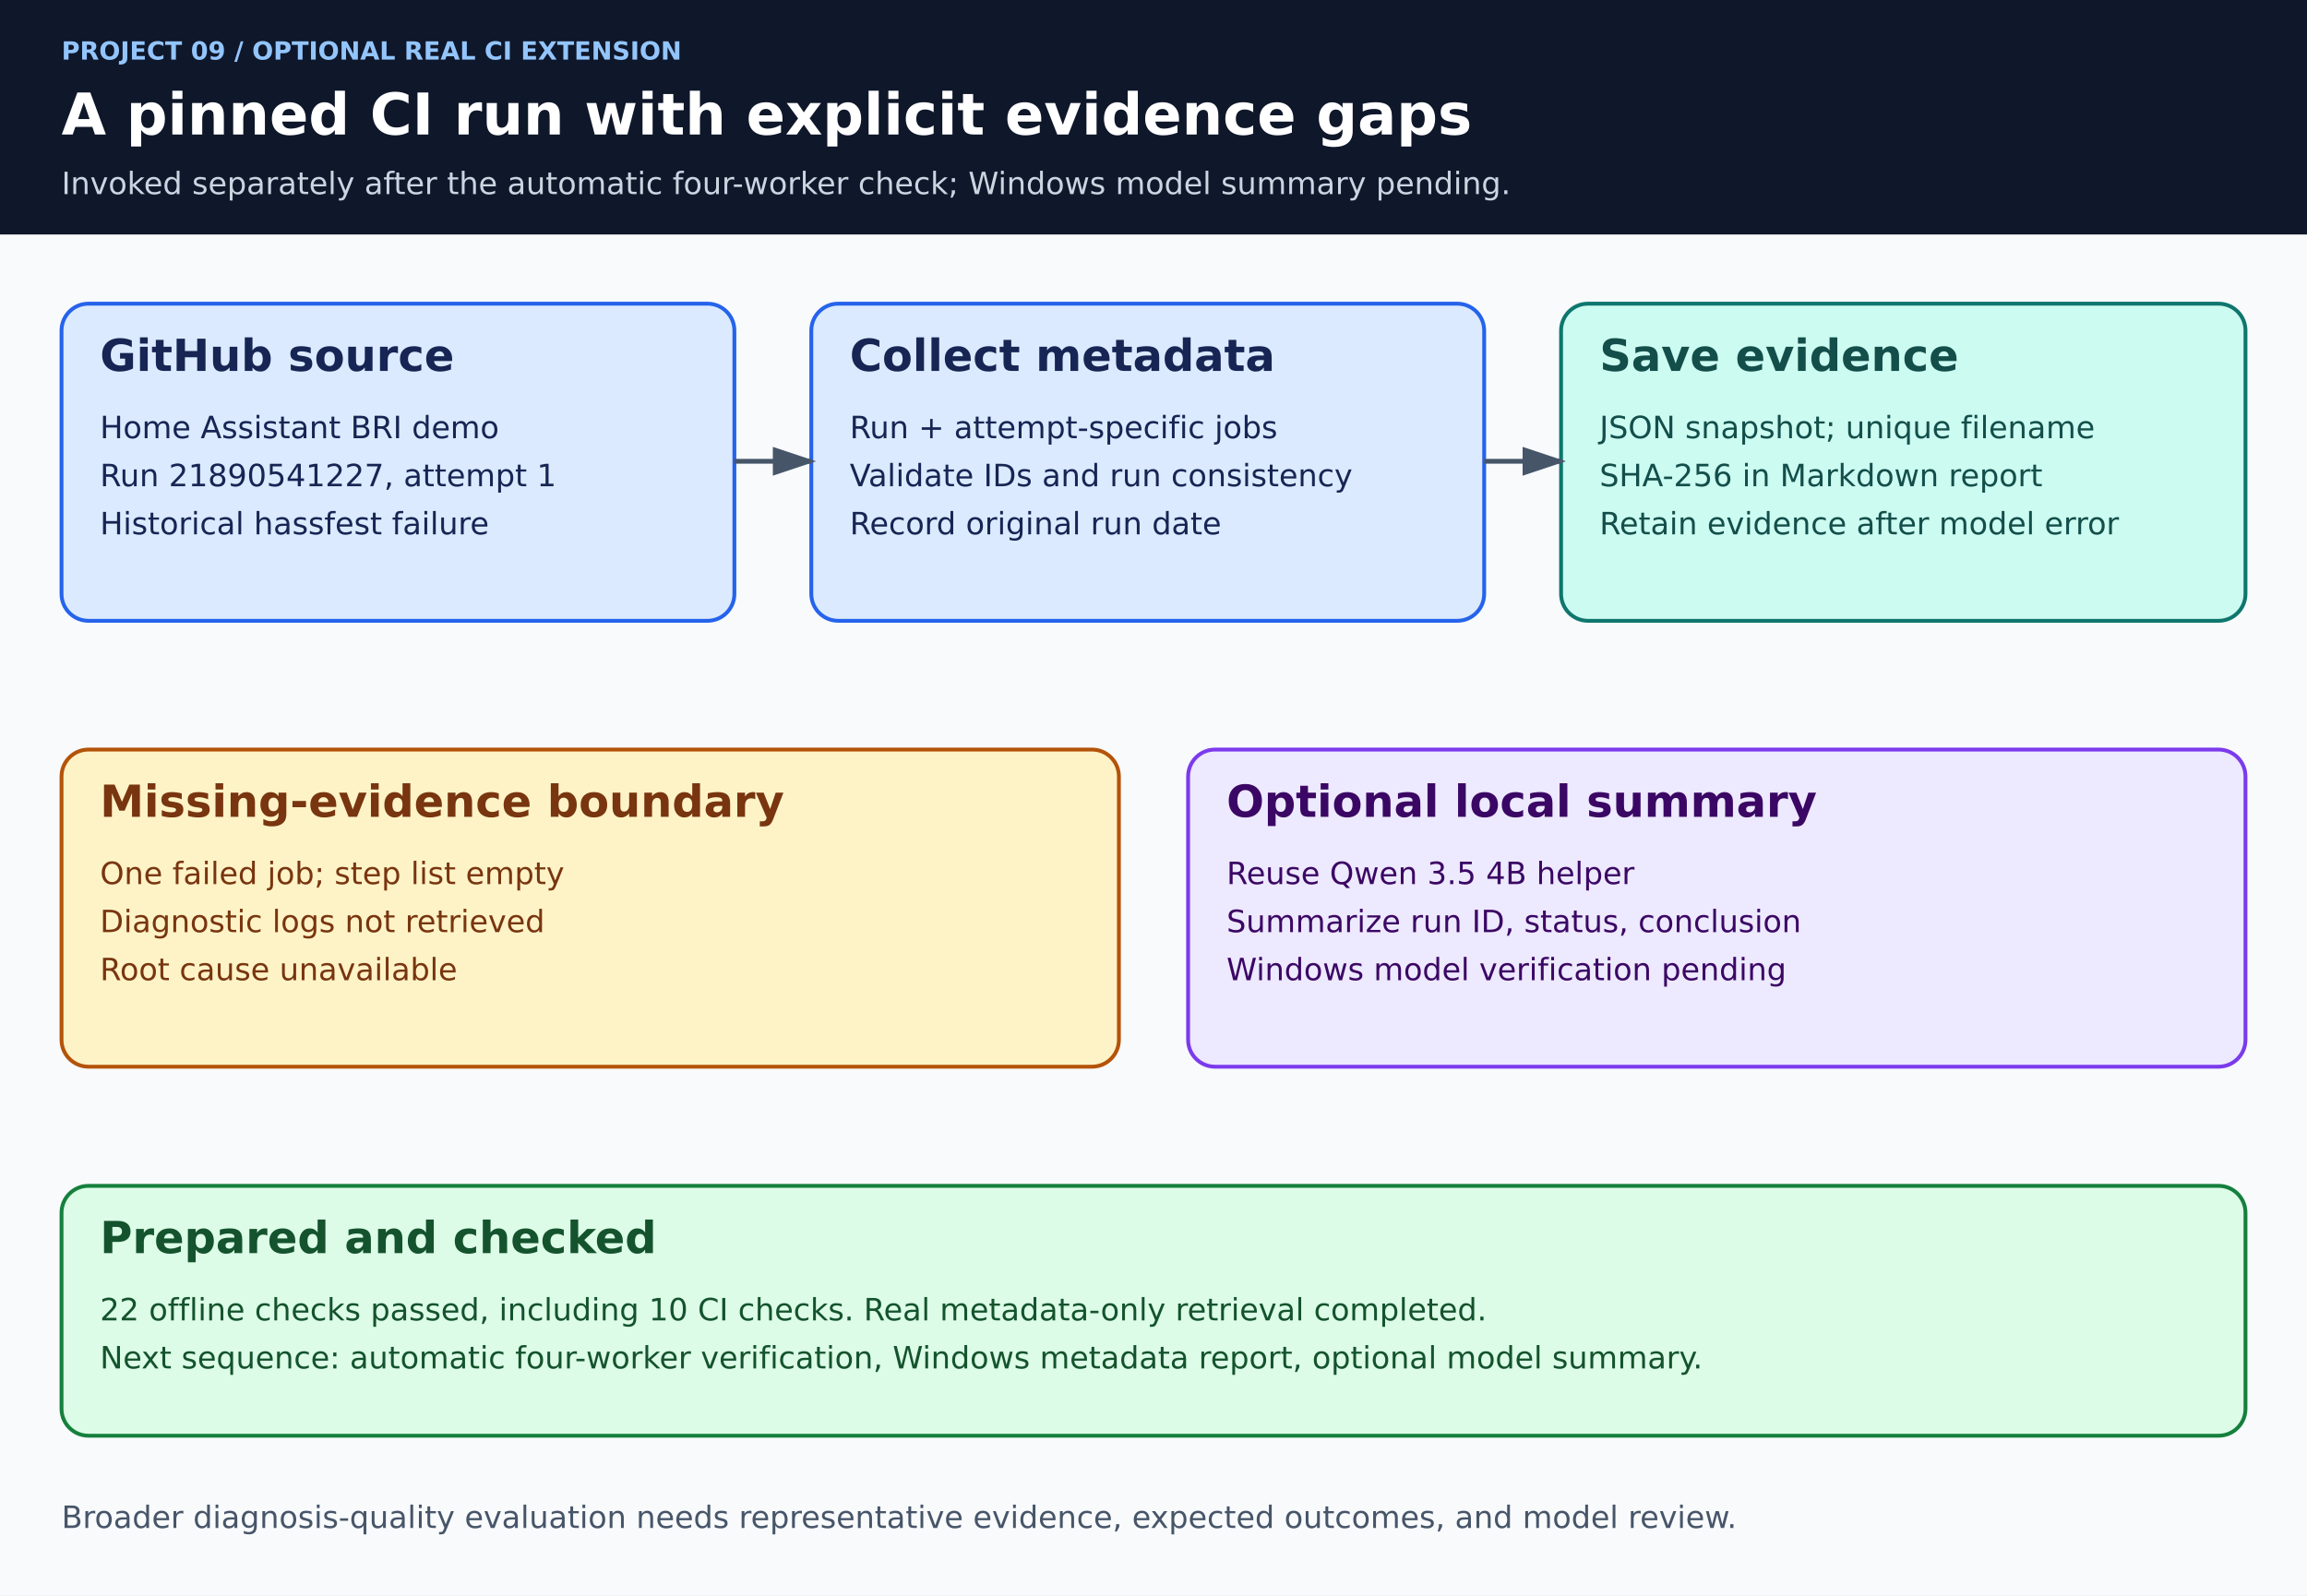
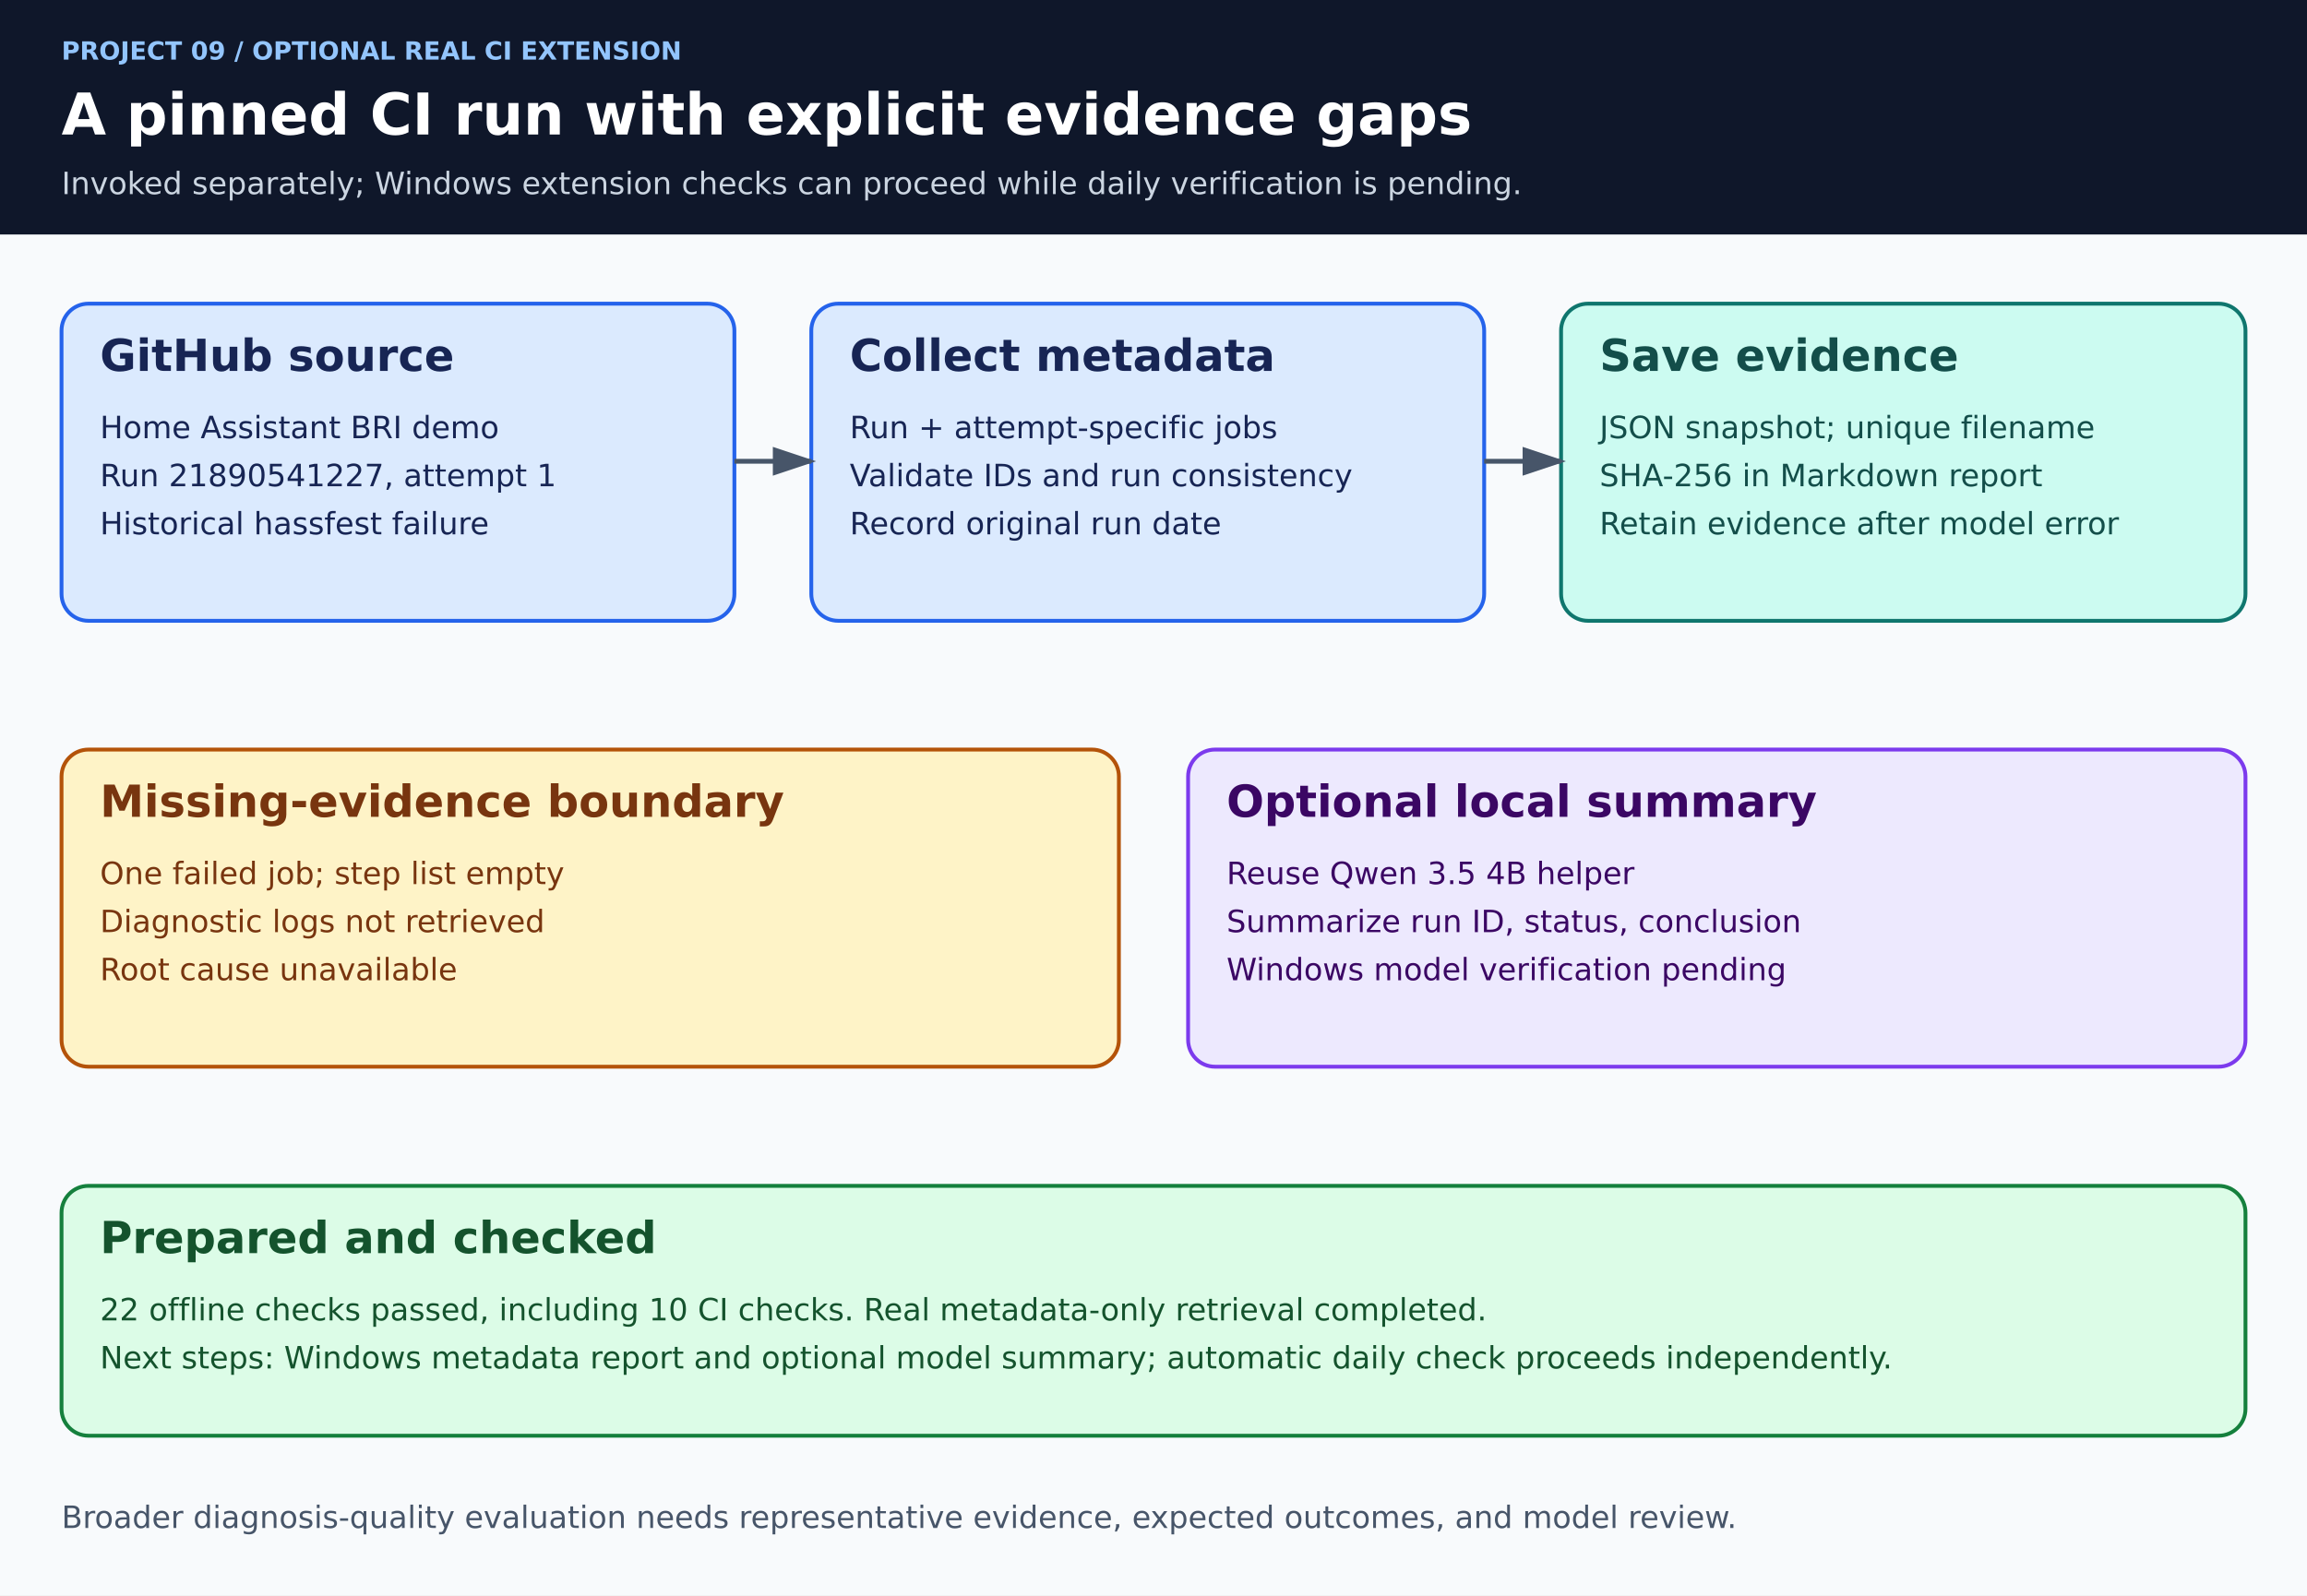
<svg xmlns="http://www.w3.org/2000/svg" width="1200" height="830" viewBox="0 0 1200 830" role="img" aria-labelledby="title desc">
  <defs>
    <marker id="arrow" markerWidth="10" markerHeight="10" refX="8" refY="3" orient="auto">
      <path d="M0,0 L0,6 L9,3 z" fill="#475569" />
    </marker>
  </defs>
  <rect width="1200" height="830" fill="#F8FAFC" />
  <g font-family="DejaVu Sans, Arial, sans-serif">
    <rect width="1200" height="122" fill="#0F172A" />
    <text x="32" y="31" font-size="13" fill="#93C5FD" font-weight="700">PROJECT 09 / OPTIONAL REAL CI EXTENSION</text>
    <text x="32" y="70" font-size="30" fill="#FFFFFF" font-weight="700">A pinned CI run with explicit evidence gaps</text>
-     <text x="32" y="101" font-size="16" fill="#CBD5E1" font-weight="400">Invoked separately after the automatic four-worker check; Windows model summary pending.</text>
+     <text x="32" y="101" font-size="16" fill="#CBD5E1" font-weight="400">Invoked separately; Windows extension checks can proceed while daily verification is pending.</text>
    <rect x="32" y="158" width="350" height="165" rx="14" fill="#DBEAFE" stroke="#2563EB" stroke-width="2" />
    <text x="52" y="193" font-size="23" fill="#172554" font-weight="700">GitHub source</text>
    <text x="52" y="228" font-size="16" fill="#172554" font-weight="400">Home Assistant BRI demo</text>
    <text x="52" y="253" font-size="16" fill="#172554" font-weight="400">Run 21890541227, attempt 1</text>
    <text x="52" y="278" font-size="16" fill="#172554" font-weight="400">Historical hassfest failure</text>
    <rect x="422" y="158" width="350" height="165" rx="14" fill="#DBEAFE" stroke="#2563EB" stroke-width="2" />
    <text x="442" y="193" font-size="23" fill="#172554" font-weight="700">Collect metadata</text>
    <text x="442" y="228" font-size="16" fill="#172554" font-weight="400">Run + attempt-specific jobs</text>
    <text x="442" y="253" font-size="16" fill="#172554" font-weight="400">Validate IDs and run consistency</text>
    <text x="442" y="278" font-size="16" fill="#172554" font-weight="400">Record original run date</text>
    <rect x="812" y="158" width="356" height="165" rx="14" fill="#CCFBF1" stroke="#0F766E" stroke-width="2" />
    <text x="832" y="193" font-size="23" fill="#134E4A" font-weight="700">Save evidence</text>
    <text x="832" y="228" font-size="16" fill="#134E4A" font-weight="400">JSON snapshot; unique filename</text>
    <text x="832" y="253" font-size="16" fill="#134E4A" font-weight="400">SHA-256 in Markdown report</text>
    <text x="832" y="278" font-size="16" fill="#134E4A" font-weight="400">Retain evidence after model error</text>
    <path d="M382 240 H422" fill="none" stroke="#475569" stroke-width="2.5" marker-end="url(#arrow)" />
    <path d="M772 240 H812" fill="none" stroke="#475569" stroke-width="2.5" marker-end="url(#arrow)" />
    <rect x="32" y="390" width="550" height="165" rx="14" fill="#FEF3C7" stroke="#B45309" stroke-width="2" />
    <text x="52" y="425" font-size="23" fill="#78350F" font-weight="700">Missing-evidence boundary</text>
    <text x="52" y="460" font-size="16" fill="#78350F" font-weight="400">One failed job; step list empty</text>
    <text x="52" y="485" font-size="16" fill="#78350F" font-weight="400">Diagnostic logs not retrieved</text>
    <text x="52" y="510" font-size="16" fill="#78350F" font-weight="400">Root cause unavailable</text>
    <rect x="618" y="390" width="550" height="165" rx="14" fill="#EDE9FE" stroke="#7C3AED" stroke-width="2" />
    <text x="638" y="425" font-size="23" fill="#3B0764" font-weight="700">Optional local summary</text>
    <text x="638" y="460" font-size="16" fill="#3B0764" font-weight="400">Reuse Qwen 3.5 4B helper</text>
    <text x="638" y="485" font-size="16" fill="#3B0764" font-weight="400">Summarize run ID, status, conclusion</text>
    <text x="638" y="510" font-size="16" fill="#3B0764" font-weight="400">Windows model verification pending</text>
    <rect x="32" y="617" width="1136" height="130" rx="14" fill="#DCFCE7" stroke="#15803D" stroke-width="2" />
    <text x="52" y="652" font-size="23" fill="#14532D" font-weight="700">Prepared and checked</text>
    <text x="52" y="687" font-size="16" fill="#14532D" font-weight="400">22 offline checks passed, including 10 CI checks. Real metadata-only retrieval completed.</text>
-     <text x="52" y="712" font-size="16" fill="#14532D" font-weight="400">Next sequence: automatic four-worker verification, Windows metadata report, optional model summary.</text>
+     <text x="52" y="712" font-size="16" fill="#14532D" font-weight="400">Next steps: Windows metadata report and optional model summary; automatic daily check proceeds independently.</text>
    <text x="32" y="795" font-size="16" fill="#475569" font-weight="400">Broader diagnosis-quality evaluation needs representative evidence, expected outcomes, and model review.</text>
  </g>
</svg>
